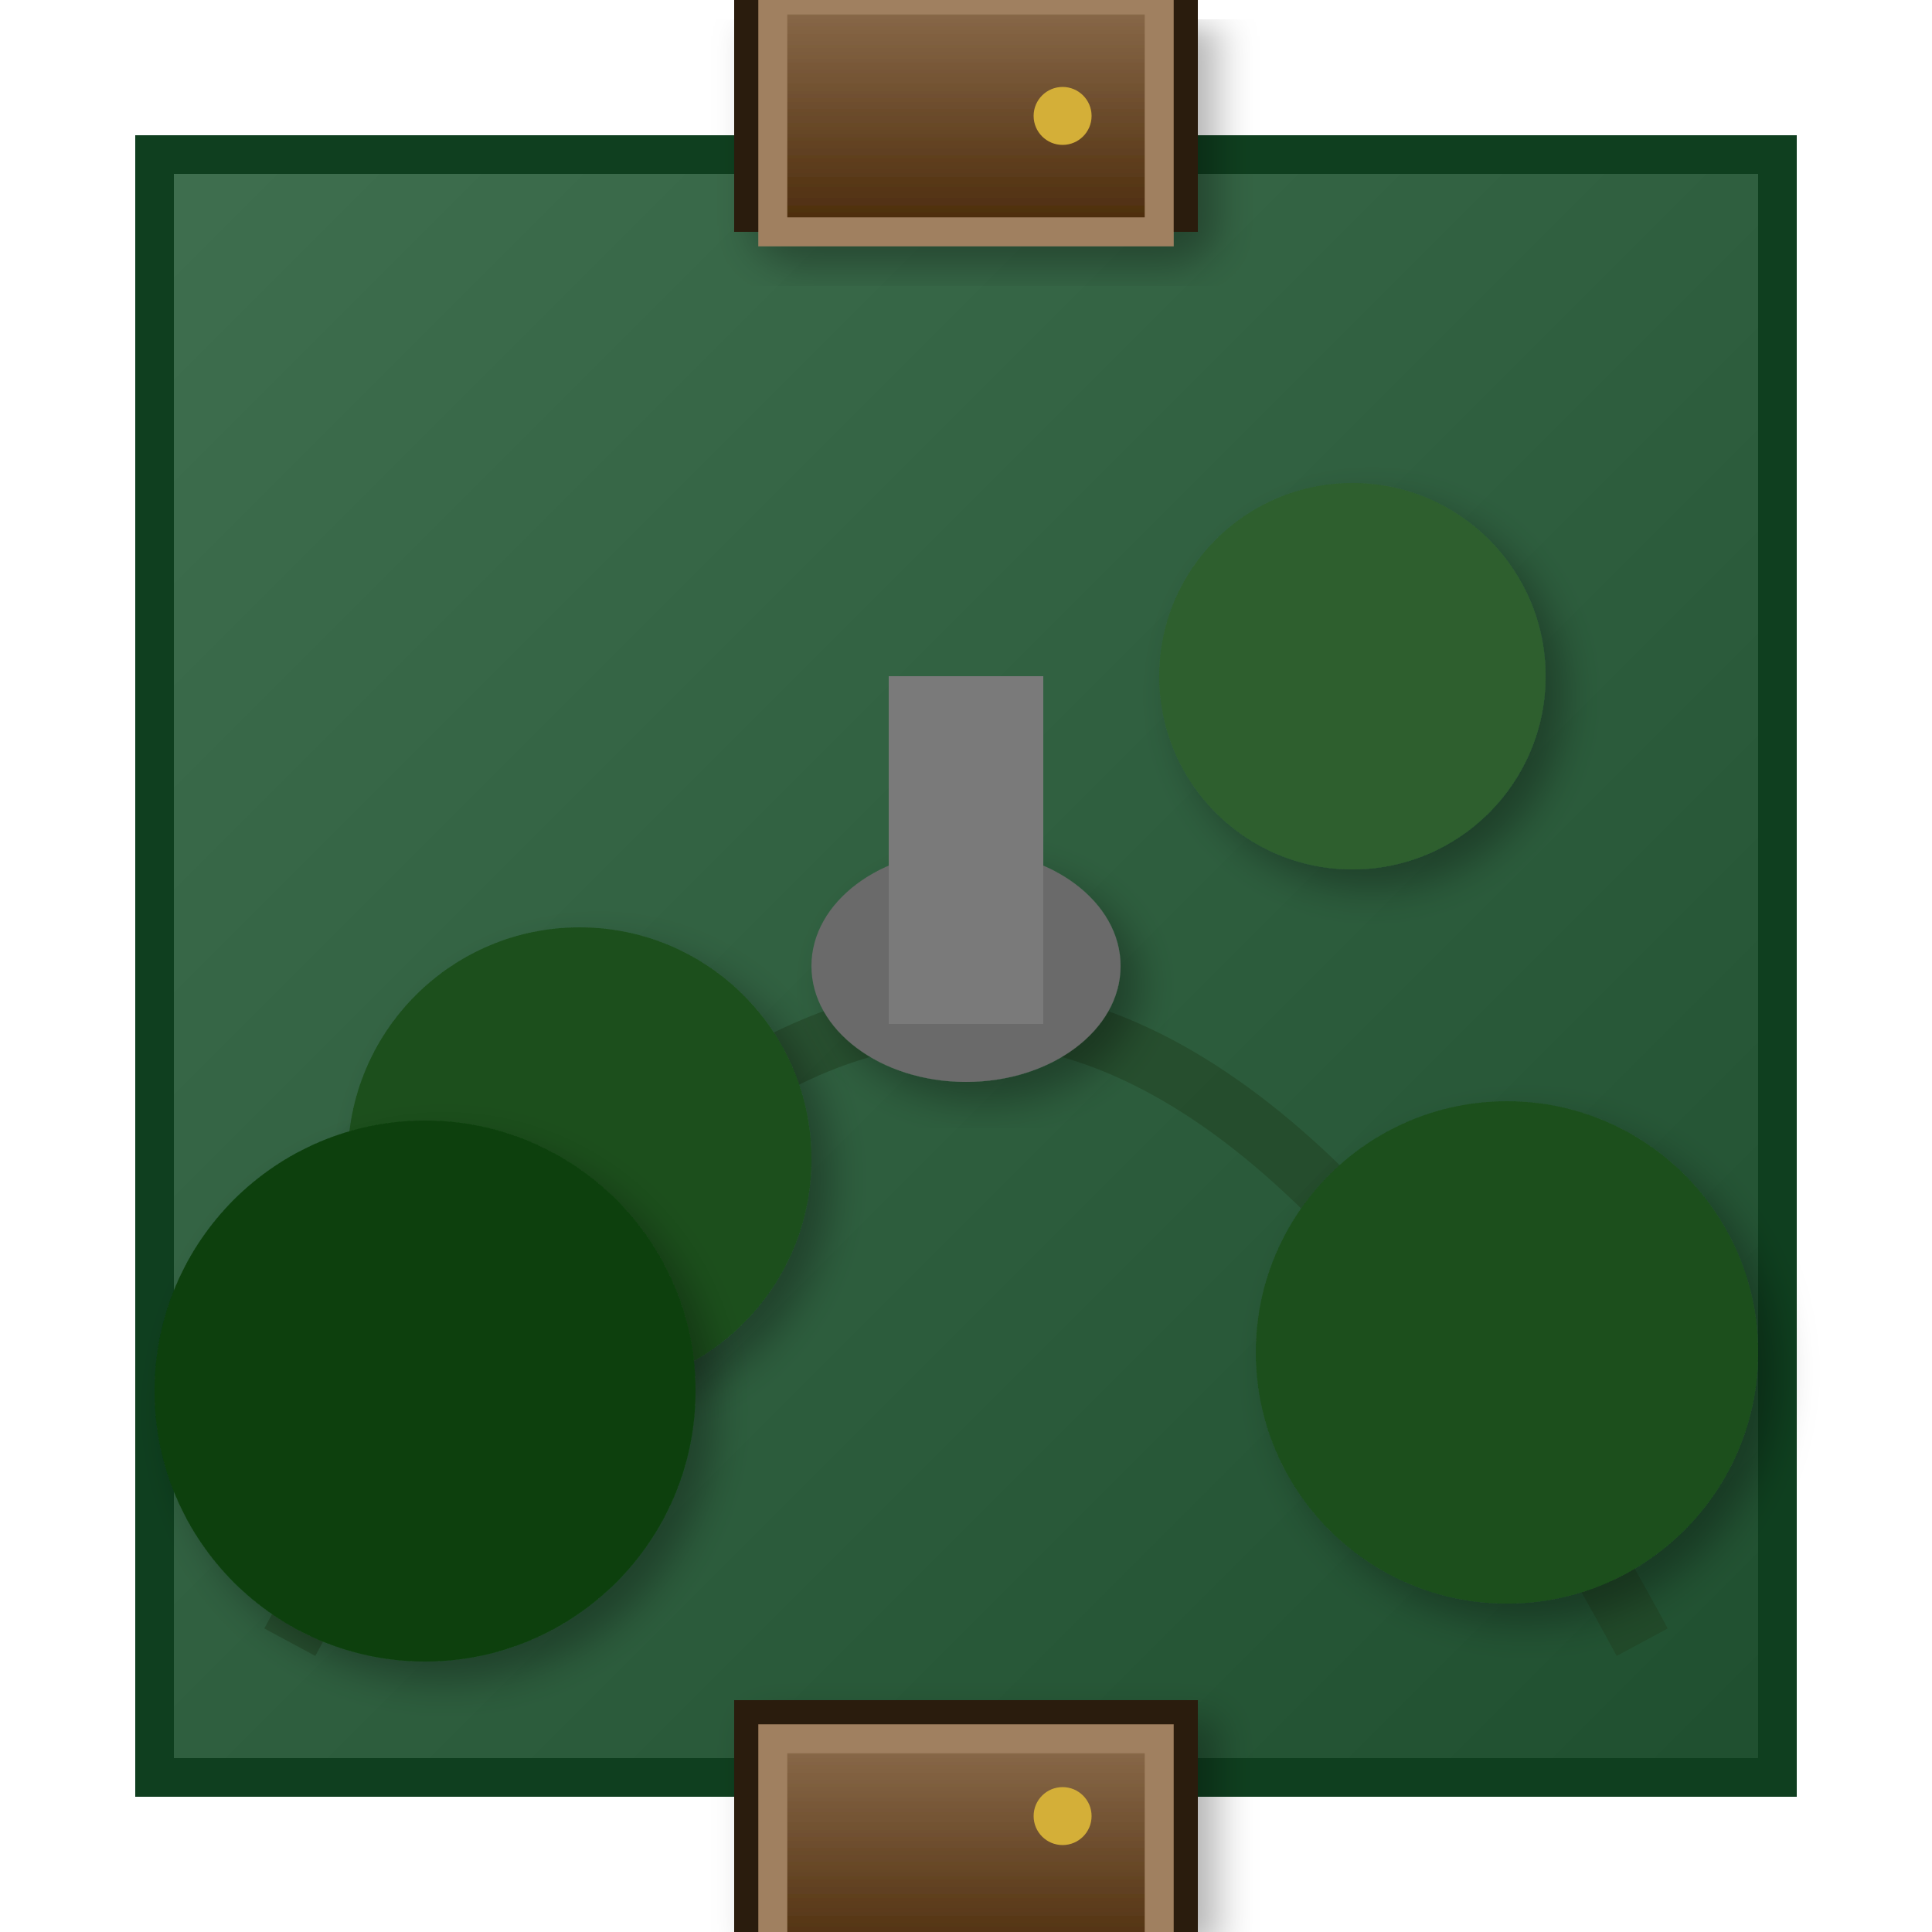
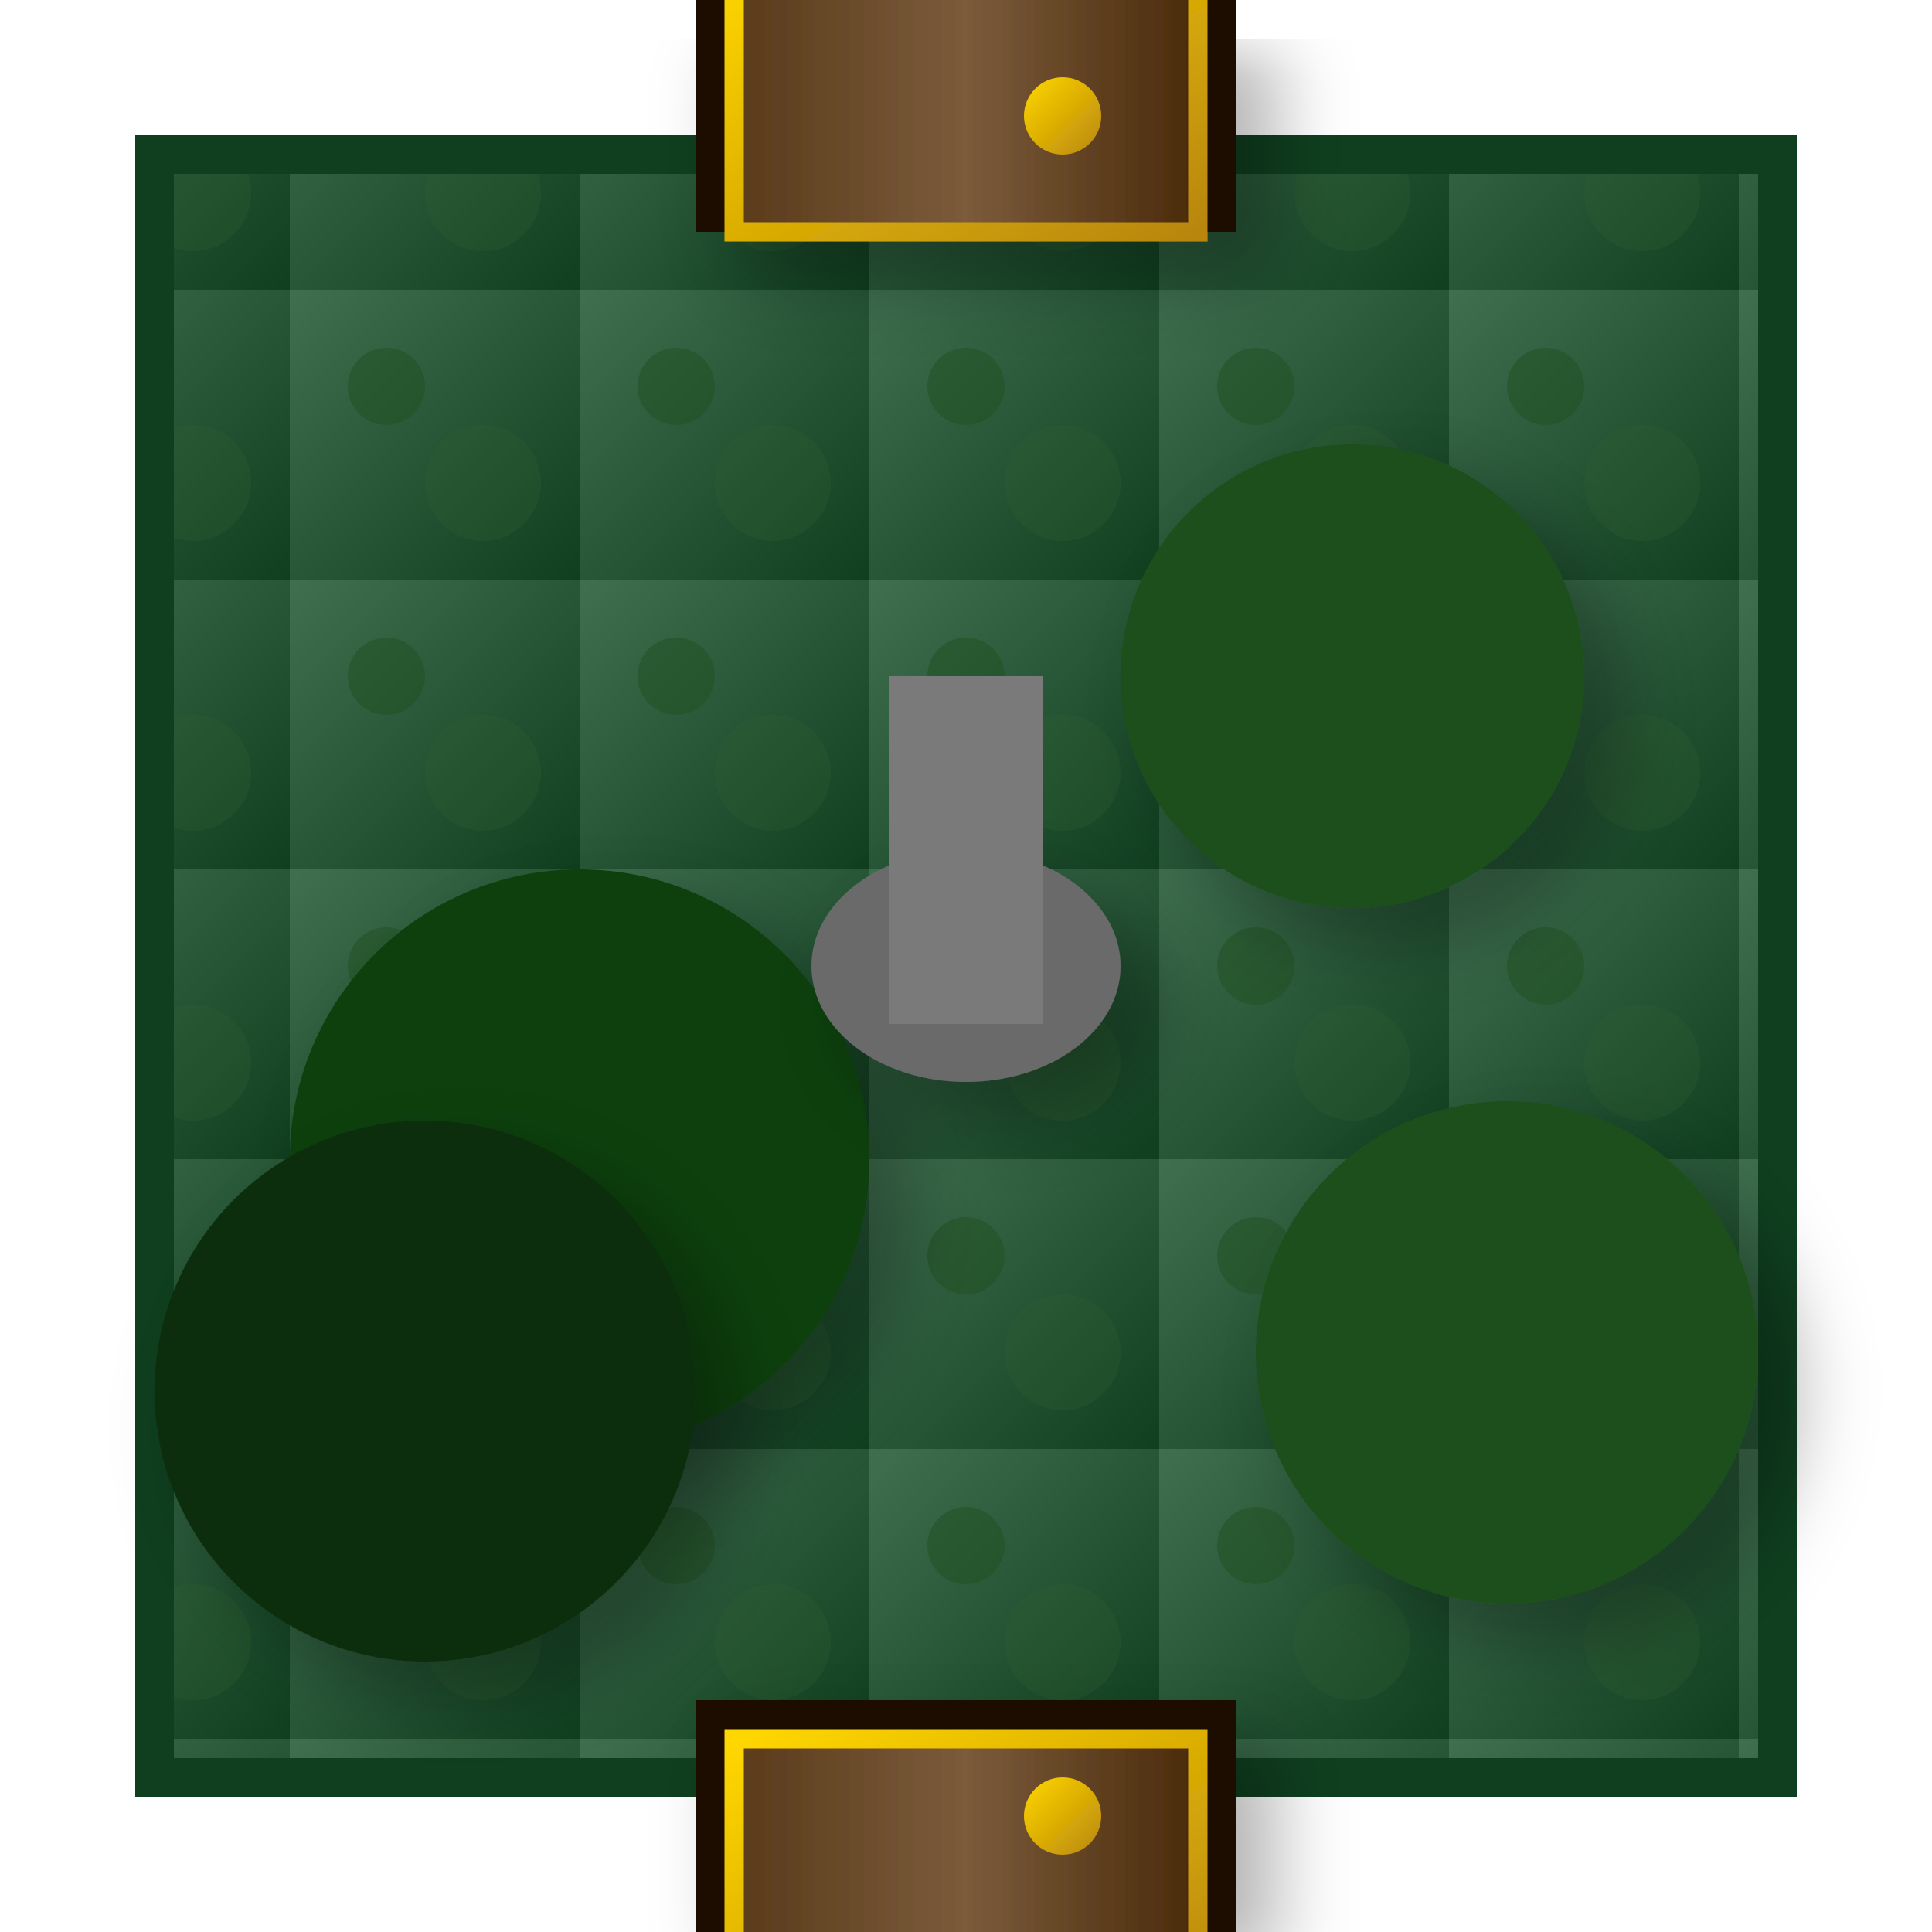
- <svg xmlns="http://www.w3.org/2000/svg" viewBox="0 0 100 100" width="300" height="300">
+ <svg xmlns="http://www.w3.org/2000/svg" viewBox="0 0 100 100" width="400" height="400">
  <defs>
    <linearGradient id="floorGrad" x1="0%" y1="0%" x2="100%" y2="100%">
      <stop offset="0%" style="stop-color:#3F6F4F" />
-       <stop offset="100%" style="stop-color:#1F4F2F" />
+       <stop offset="100%" style="stop-color:#0F3F1F" />
    </linearGradient>
-     <linearGradient id="doorGrad" x1="0%" y1="0%" x2="0%" y2="100%">
-       <stop offset="0%" style="stop-color:#8B6B4B" />
+     <pattern id="grassPattern" x="0" y="0" width="15" height="15" patternUnits="userSpaceOnUse">
+       <rect width="15" height="15" fill="url(#floorGrad)" />
+       <circle cx="5" cy="5" r="2" fill="#1F4F1F" opacity="0.5" />
+       <circle cx="10" cy="10" r="3" fill="#2F5F2F" opacity="0.3" />
+     </pattern>
+     <linearGradient id="doorWood" x1="0%" y1="0%" x2="100%" y2="0%">
+       <stop offset="0%" style="stop-color:#5A3A1A" />
+       <stop offset="50%" style="stop-color:#7B5B3B" />
      <stop offset="100%" style="stop-color:#4A2A0A" />
    </linearGradient>
-     <filter id="shadow" x="-20%" y="-20%" width="140%" height="140%">
-       <feDropShadow dx="1" dy="1" stdDeviation="1" flood-opacity="0.3" />
+     <linearGradient id="goldTrim" x1="0%" y1="0%" x2="100%" y2="100%">
+       <stop offset="0%" style="stop-color:#FFD700" />
+       <stop offset="100%" style="stop-color:#B8860B" />
+     </linearGradient>
+     <filter id="softShadow" x="-50%" y="-50%" width="200%" height="200%">
+       <feGaussianBlur in="SourceAlpha" stdDeviation="2" />
+       <feOffset dx="2" dy="2" />
+       <feComponentTransfer>
+         <feFuncA type="linear" slope="0.3" />
+       </feComponentTransfer>
+       <feMerge>
+         <feMergeNode />
+         <feMergeNode in="SourceGraphic" />
+       </feMerge>
    </filter>
  </defs>
-   <rect x="8" y="8" width="84" height="84" fill="url(#floorGrad)" stroke="#0F3F1F" stroke-width="2" />
-   <g filter="url(#shadow)">
-     <rect x="38" y="-2" width="24" height="14" fill="#2A1A0A" />
-     <rect x="40" y="0" width="20" height="12" fill="url(#doorGrad)" stroke="#A08060" stroke-width="1.5" />
-     <circle cx="55" cy="6" r="1.5" fill="#D4AF37" />
+   <rect x="8" y="8" width="84" height="84" fill="url(#grassPattern)" stroke="#0F3F1F" stroke-width="2" />
+   <g filter="url(#softShadow)">
+     <rect x="36" y="-4" width="28" height="16" fill="#1A0A00" />
+     <rect x="38" y="-2" width="24" height="14" fill="url(#doorWood)" />
+     <rect x="38" y="-2" width="24" height="14" fill="none" stroke="url(#goldTrim)" stroke-width="1" />
+     <circle cx="55" cy="6" r="2" fill="url(#goldTrim)" />
  </g>
-   <g filter="url(#shadow)">
-     <rect x="38" y="88" width="24" height="14" fill="#2A1A0A" />
-     <rect x="40" y="90" width="20" height="12" fill="url(#doorGrad)" stroke="#A08060" stroke-width="1.5" />
-     <circle cx="55" cy="94" r="1.5" fill="#D4AF37" />
+   <g filter="url(#softShadow)">
+     <rect x="36" y="88" width="28" height="16" fill="#1A0A00" />
+     <rect x="38" y="90" width="24" height="14" fill="url(#doorWood)" />
+     <rect x="38" y="90" width="24" height="14" fill="none" stroke="url(#goldTrim)" stroke-width="1" />
+     <circle cx="55" cy="94" r="2" fill="url(#goldTrim)" />
  </g>
-   <path d="M15,85 Q50,20 85,85" fill="none" stroke="#1F3F1F" stroke-width="3" opacity="0.5" />
-   <circle cx="30" cy="60" r="12" fill="#1F4F1F" filter="url(#shadow)" />
-   <circle cx="70" cy="35" r="10" fill="#2F5F2F" filter="url(#shadow)" />
-   <circle cx="22" cy="72" r="14" fill="#0F3F0F" filter="url(#shadow)" />
-   <circle cx="78" cy="70" r="13" fill="#1F4F1F" filter="url(#shadow)" />
-   <ellipse cx="50" cy="50" rx="8" ry="6" fill="#6A6A6A" filter="url(#shadow)" />
+   <circle cx="30" cy="60" r="15" fill="#0F3F0F" filter="url(#softShadow)" />
+   <circle cx="70" cy="35" r="12" fill="#1F4F1F" filter="url(#softShadow)" />
+   <circle cx="22" cy="72" r="14" fill="#0F2F0F" filter="url(#softShadow)" />
+   <circle cx="78" cy="70" r="13" fill="#1F4F1F" filter="url(#softShadow)" />
+   <ellipse cx="50" cy="50" rx="8" ry="6" fill="#6A6A6A" filter="url(#softShadow)" />
  <rect x="46" y="35" width="8" height="18" fill="#7A7A7A" />
</svg>
